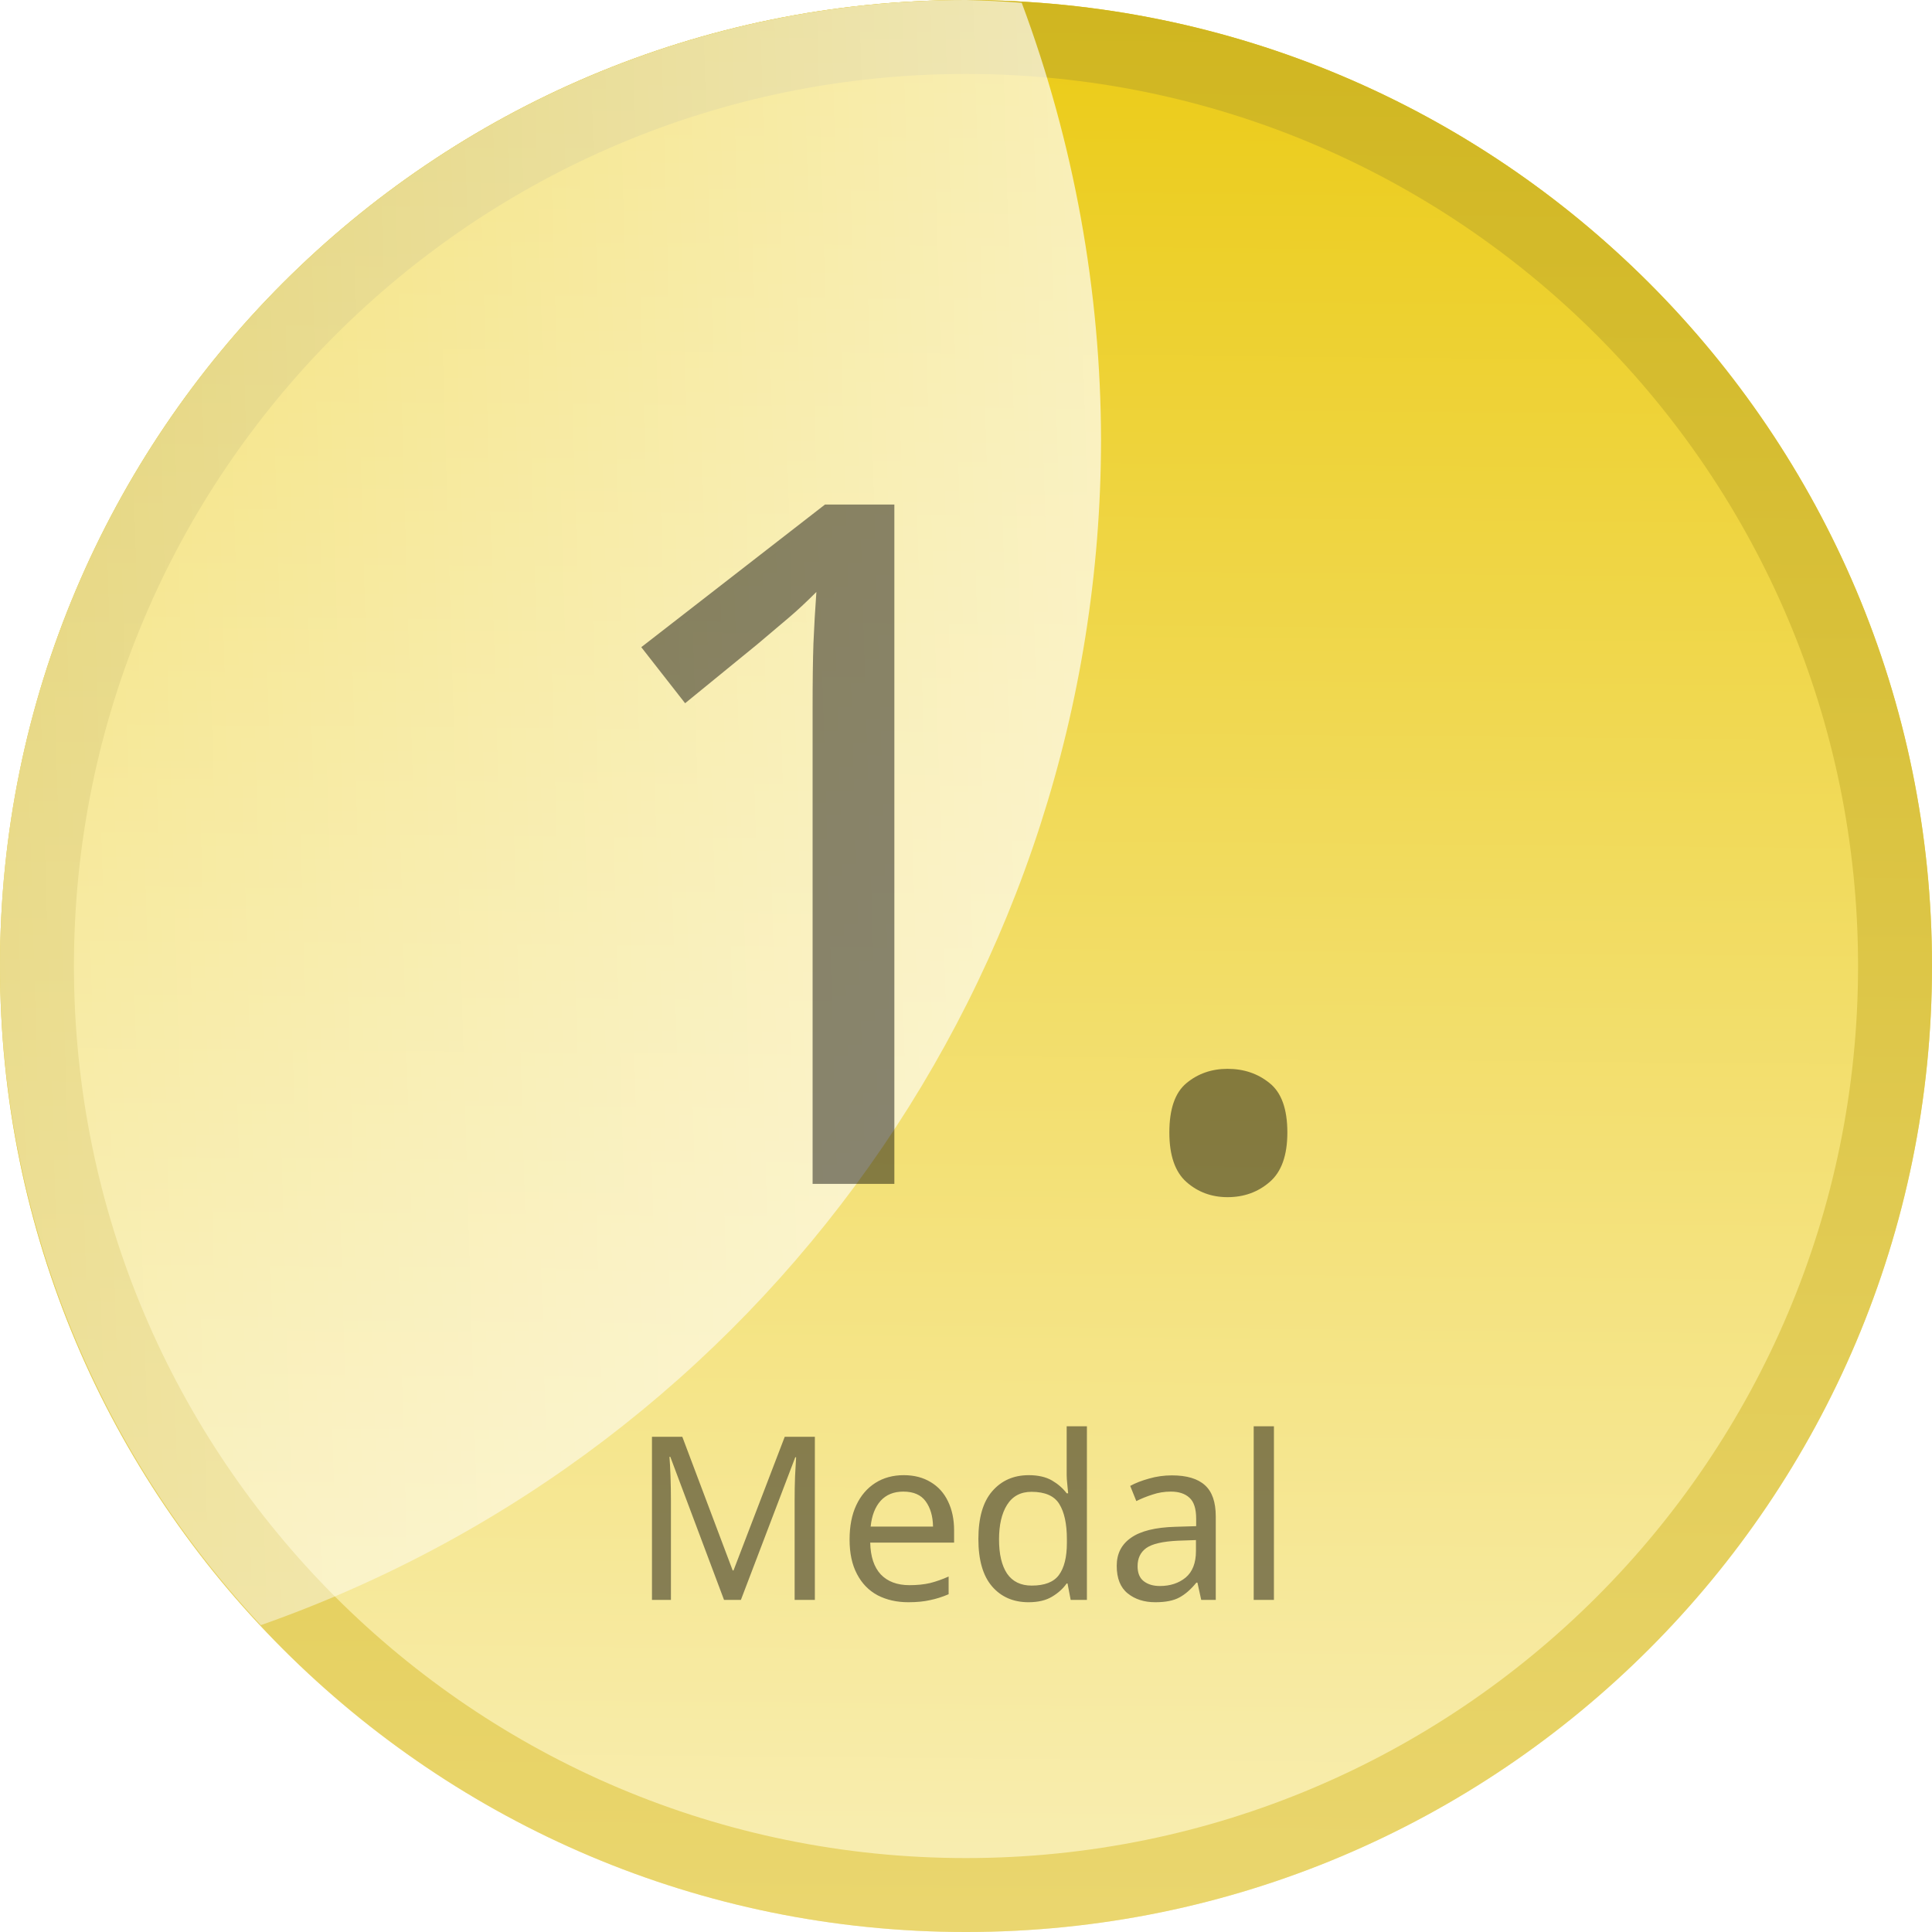
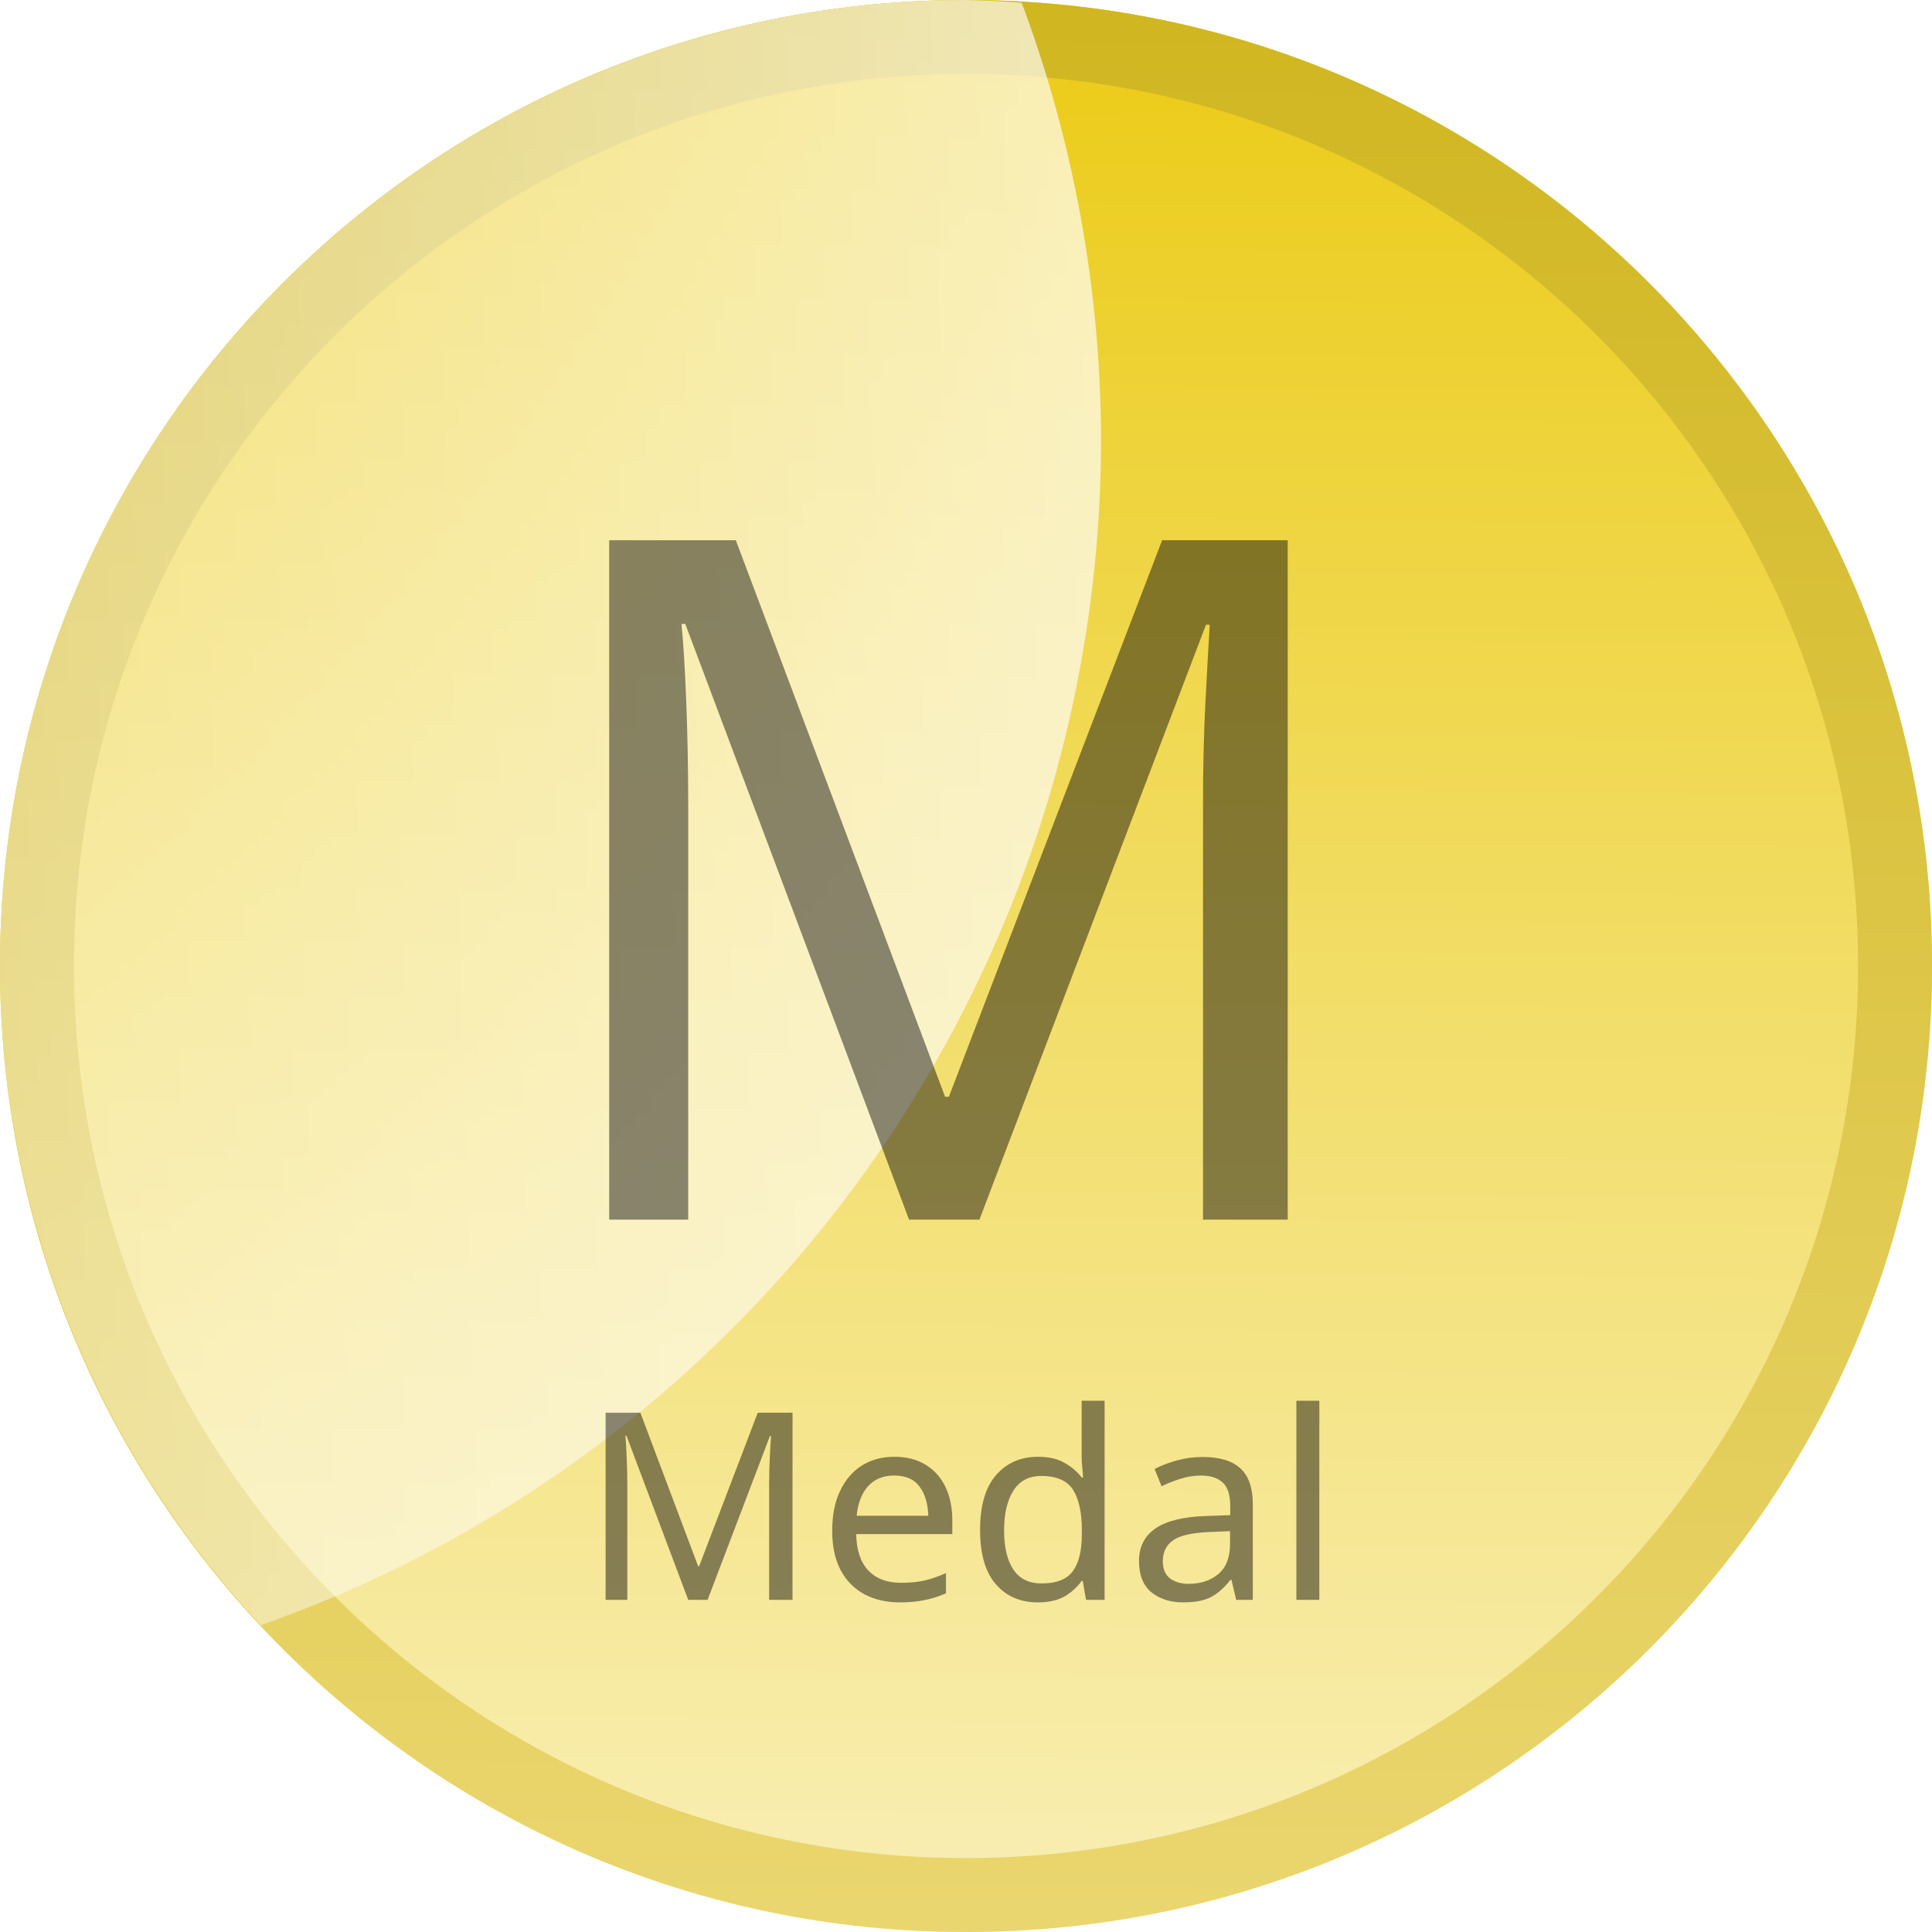
<svg xmlns="http://www.w3.org/2000/svg" xmlns:xlink="http://www.w3.org/1999/xlink" id="svg8" version="1.1" viewBox="0 0 143.256 143.256" height="143.256mm" width="143.256mm">
  <defs id="defs2">
    <linearGradient id="linearGradient1167">
      <stop style="stop-color:#d0b620;stop-opacity:1" offset="0" id="stop1163" />
      <stop style="stop-color:#f6e593;stop-opacity:1" offset="1" id="stop1165" />
    </linearGradient>
    <linearGradient id="linearGradient1017-3">
      <stop id="stop1013" offset="0" style="stop-color:#ebcb16;stop-opacity:1;" />
      <stop id="stop1015" offset="1" style="stop-color:#ffffff;stop-opacity:1" />
    </linearGradient>
    <linearGradient id="linearGradient846">
      <stop id="stop842" offset="0" style="stop-color:#ffffff;stop-opacity:1" />
      <stop id="stop844" offset="1" style="stop-color:#ffffff;stop-opacity:0" />
    </linearGradient>
    <linearGradient gradientTransform="matrix(1.001034,0,0,1.001034,318,10.32405)" gradientUnits="userSpaceOnUse" y2="-21.765" x2="139.239" y1="148.257" x1="131.322" id="linearGradient848" xlink:href="#linearGradient846" />
    <linearGradient gradientUnits="userSpaceOnUse" y2="338.622" x2="101.411" y1="77.062" x1="103.297" id="linearGradient1019" xlink:href="#linearGradient1017-3" />
    <linearGradient gradientTransform="translate(1.9433593e-6,1.0505859e-5)" gradientUnits="userSpaceOnUse" y2="285.327" x2="101.411" y1="77.062" x1="103.297" id="linearGradient1019-7" xlink:href="#linearGradient1017-3" />
    <linearGradient gradientTransform="matrix(3.779528,0,0,3.779528,-126.1295,-290.5389)" y2="63.833" x2="-69.434" y1="55.896" x1="199.303" gradientUnits="userSpaceOnUse" id="linearGradient1089" xlink:href="#linearGradient846" />
    <linearGradient gradientTransform="matrix(3.779528,0,0,3.779528,-126.1295,-290.5389)" gradientUnits="userSpaceOnUse" y2="285.327" x2="101.411" y1="77.062" x1="103.297" id="linearGradient1019-7-8" xlink:href="#linearGradient1167" />
  </defs>
  <g transform="translate(-33.37177,-76.87176)" id="layer1">
    <circle r="71.628" cy="148.5" cx="105" id="path823-1" style="opacity:1;vector-effect:none;fill:url(#linearGradient1019-7);fill-opacity:1;stroke:none;stroke-width:10;stroke-linecap:round;stroke-linejoin:miter;stroke-miterlimit:4;stroke-dasharray:none;stroke-dashoffset:0;stroke-opacity:1;paint-order:stroke fill markers" />
    <path id="path823-1-9" transform="matrix(0.2645833,0,0,0.2645833,33.37177,76.87176)" d="M 270.721 0 A 270.721 270.721 0 0 0 0 270.721 A 270.721 270.721 0 0 0 270.721 541.441 A 270.721 270.721 0 0 0 541.441 270.721 A 270.721 270.721 0 0 0 270.721 0 z M 270.721 20.721 A 250 250 0 0 1 520.721 270.721 A 250 250 0 0 1 270.721 520.721 A 250 250 0 0 1 20.721 270.721 A 250 250 0 0 1 270.721 20.721 z " style="opacity:1;vector-effect:none;fill:url(#linearGradient1019-7-8);fill-opacity:1;stroke:none;stroke-width:37.795;stroke-linecap:round;stroke-linejoin:miter;stroke-miterlimit:4;stroke-dasharray:none;stroke-dashoffset:0;stroke-opacity:1;paint-order:stroke fill markers" />
    <path id="path823" transform="matrix(0.2645833,0,0,0.2645833,33.37177,76.87176)" d="M 270.721 0 A 270.721 270.721 0 0 0 0 270.721 A 270.721 270.721 0 0 0 73.1 455.443 A 352.543 352.543 0 0 0 308.564 123.314 A 352.543 352.543 0 0 0 286.338 0.781 A 270.721 270.721 0 0 0 270.721 0 z " style="opacity:1;vector-effect:none;fill:url(#linearGradient1089);fill-opacity:1;stroke:none;stroke-width:37.795;stroke-linecap:round;stroke-linejoin:miter;stroke-miterlimit:4;stroke-dasharray:none;stroke-dashoffset:0;stroke-opacity:1;paint-order:stroke fill markers" />
-     <text id="text876" y="164.657" x="74.639" style="font-style:normal;font-variant:normal;font-weight:normal;font-stretch:normal;font-size:10.583px;line-height:100%;font-family:'Frutiger LT Cn';-inkscape-font-specification:'Frutiger LT Cn';letter-spacing:0px;word-spacing:0px;fill:#000000;fill-opacity:0.456;stroke:none;stroke-width:0.265px;stroke-linecap:butt;stroke-linejoin:miter;stroke-opacity:1" xml:space="preserve">
-       <tspan style="font-style:normal;font-variant:normal;font-weight:normal;font-stretch:normal;font-size:70.556px;font-family:'Frutiger LT Std';-inkscape-font-specification:'Frutiger LT Std';fill:#000000;fill-opacity:0.456;stroke-width:0.265px" y="164.657" x="74.639" id="tspan874">1.</tspan>
+     <text id="text876" y="167.303" x="71.698" style="font-style:normal;font-variant:normal;font-weight:normal;font-stretch:normal;font-size:10.583px;line-height:100%;font-family:'Frutiger LT Cn';-inkscape-font-specification:'Frutiger LT Cn';letter-spacing:0px;word-spacing:0px;fill:#000000;fill-opacity:0.456;stroke:none;stroke-width:0.265px;stroke-linecap:butt;stroke-linejoin:miter;stroke-opacity:1" xml:space="preserve">
+       <tspan style="font-style:normal;font-variant:normal;font-weight:normal;font-stretch:normal;font-size:70.556px;font-family:'Frutiger LT Std';-inkscape-font-specification:'Frutiger LT Std';fill:#000000;fill-opacity:0.456;stroke-width:0.265px" y="167.303" x="71.698" id="tspan874">M</tspan>
    </text>
-     <text id="text882" y="195.502" x="80.074" style="font-style:normal;font-variant:normal;font-weight:normal;font-stretch:normal;font-size:10.583px;line-height:100%;font-family:'Frutiger LT Std';-inkscape-font-specification:'Frutiger LT Std';letter-spacing:0px;word-spacing:0px;fill:#000000;fill-opacity:1;stroke:none;stroke-width:0.265px;stroke-linecap:butt;stroke-linejoin:miter;stroke-opacity:1" xml:space="preserve">
-       <tspan style="font-style:normal;font-variant:normal;font-weight:normal;font-stretch:normal;font-size:16.933px;font-family:'Frutiger LT Std';-inkscape-font-specification:'Frutiger LT Std';fill:#000000;fill-opacity:0.455;stroke-width:0.265px" y="195.502" x="80.074" id="tspan880">Medal</tspan>
+     <text id="text882" y="195.502" x="76.387" style="font-style:normal;font-variant:normal;font-weight:normal;font-stretch:normal;font-size:10.583px;line-height:100%;font-family:'Frutiger LT Std';-inkscape-font-specification:'Frutiger LT Std';letter-spacing:0px;word-spacing:0px;fill:#000000;fill-opacity:1;stroke:none;stroke-width:0.265px;stroke-linecap:butt;stroke-linejoin:miter;stroke-opacity:1" xml:space="preserve">
+       <tspan style="font-style:normal;font-variant:normal;font-weight:normal;font-stretch:normal;font-size:19.438px;font-family:'Frutiger LT Std';-inkscape-font-specification:'Frutiger LT Std';fill:#000000;fill-opacity:0.455;stroke-width:0.265px" y="195.502" x="76.387" id="tspan880">Medal</tspan>
    </text>
  </g>
</svg>
